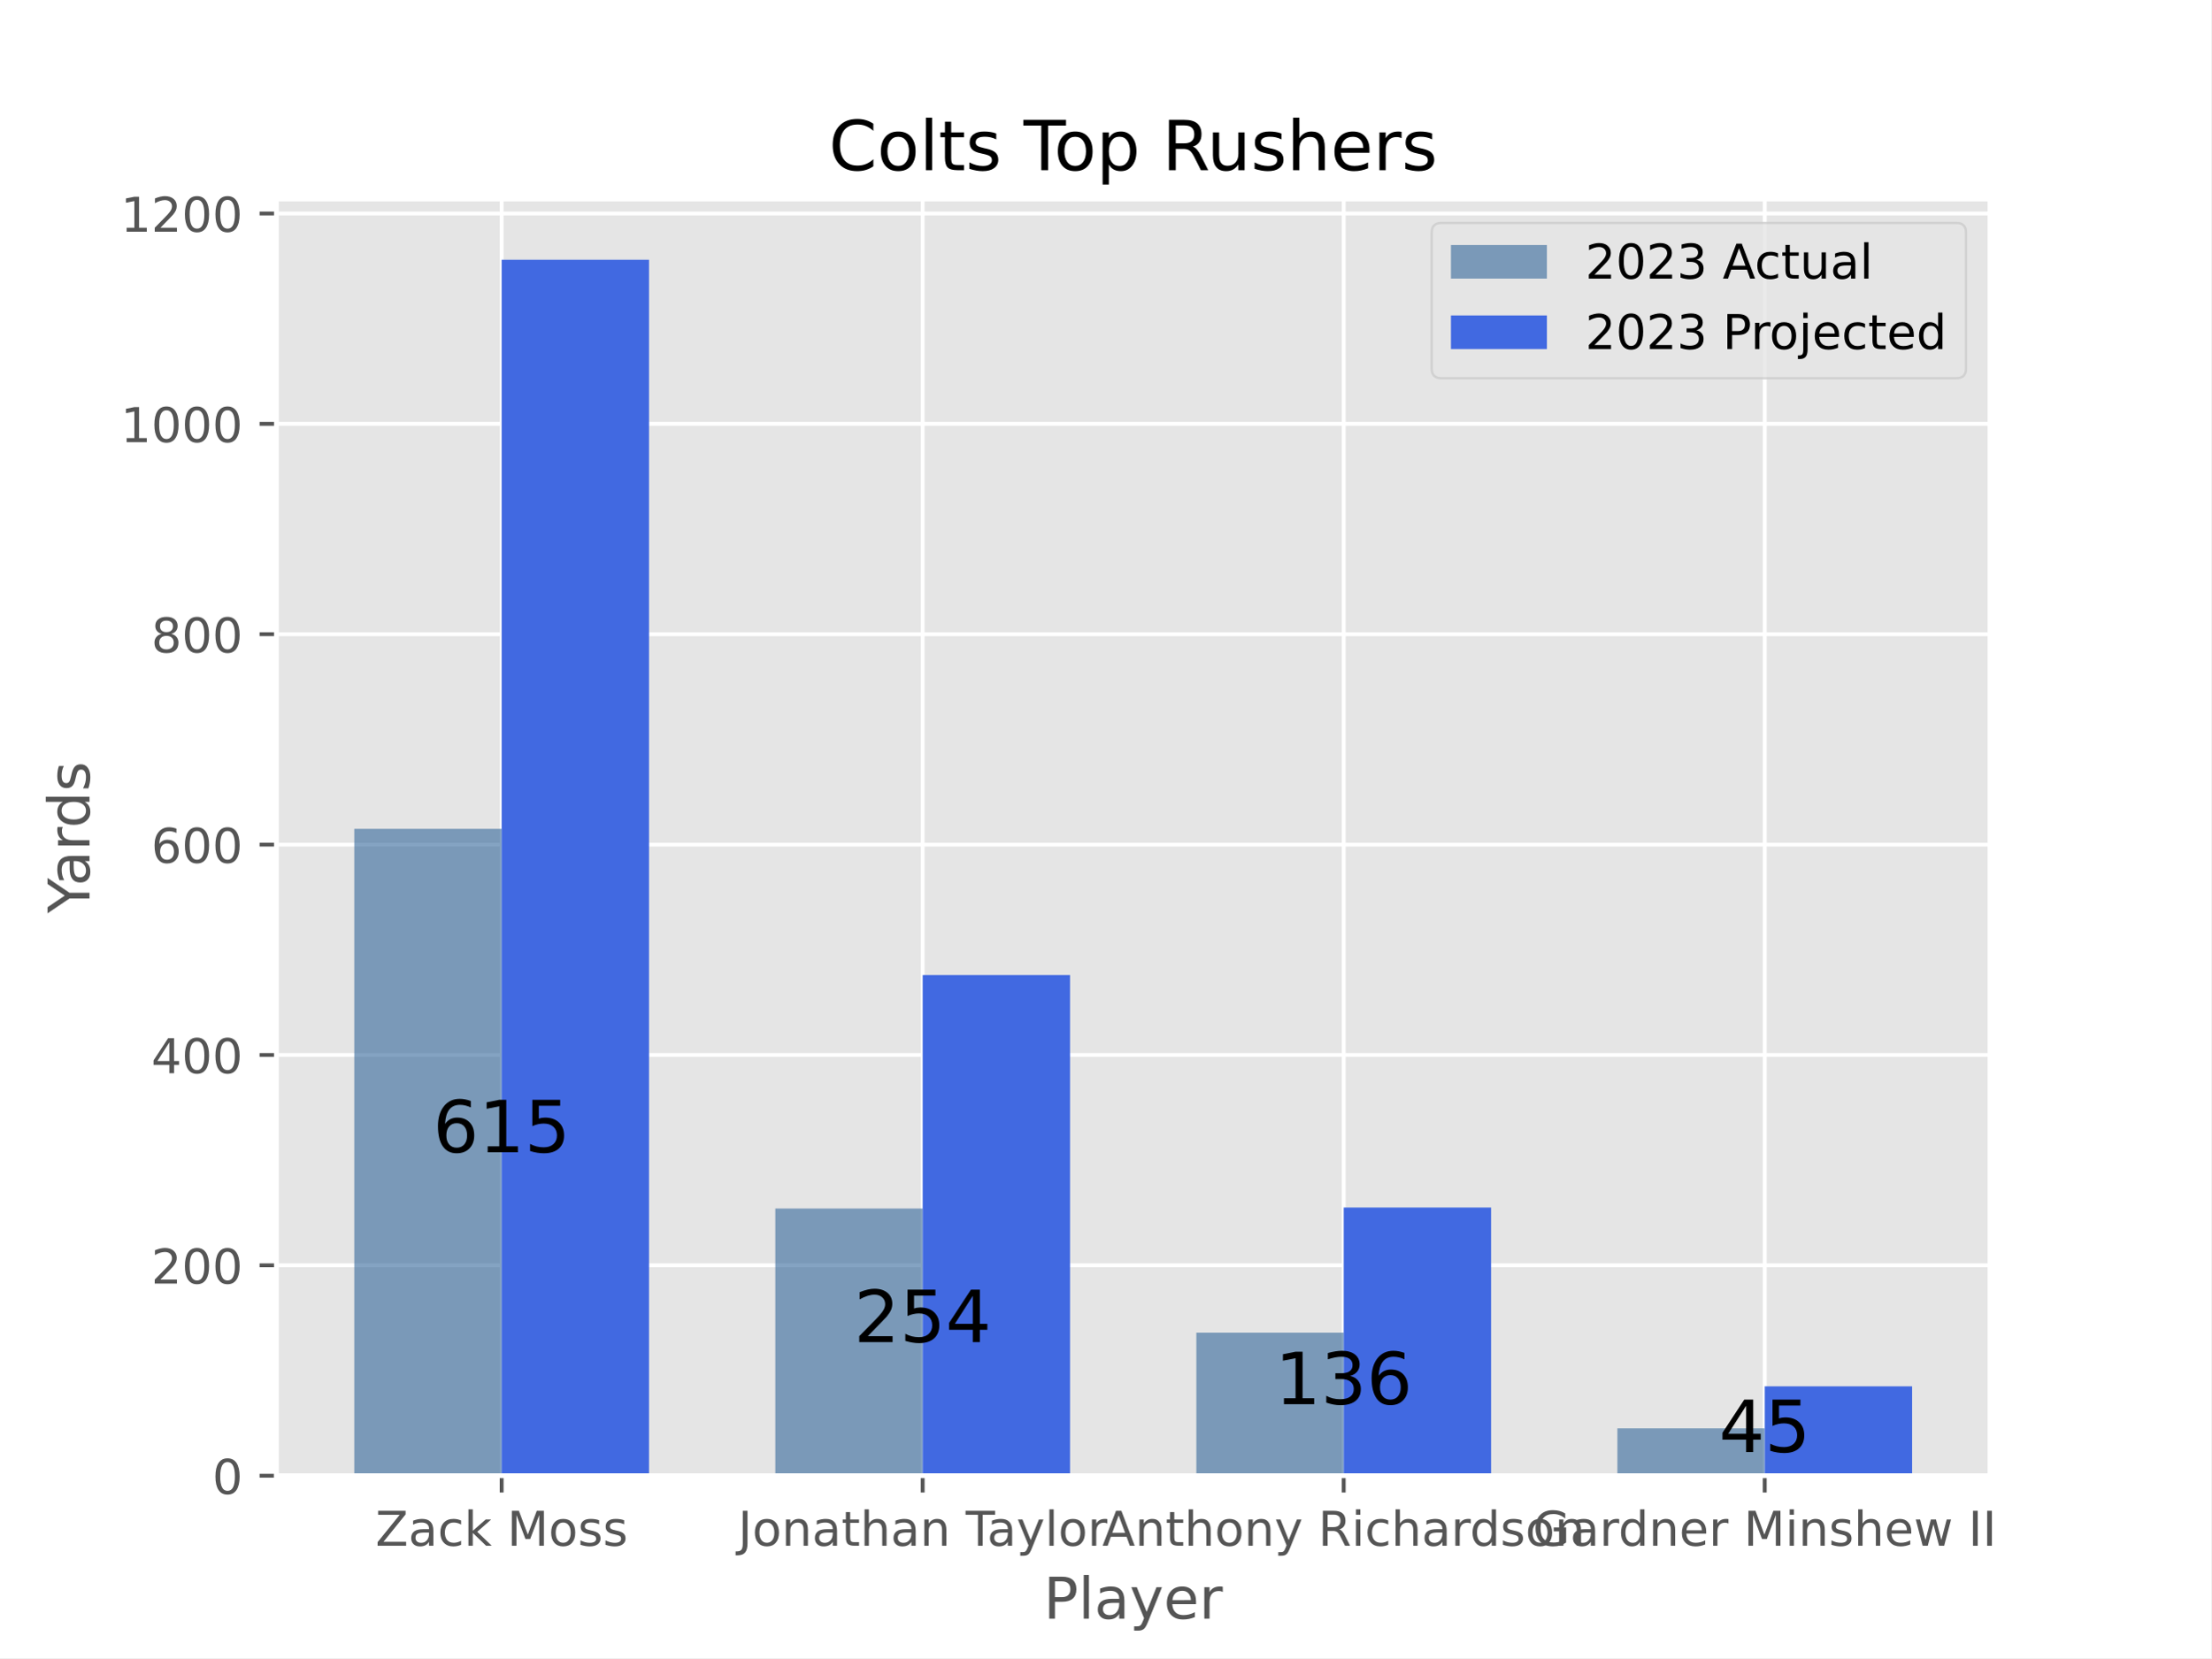
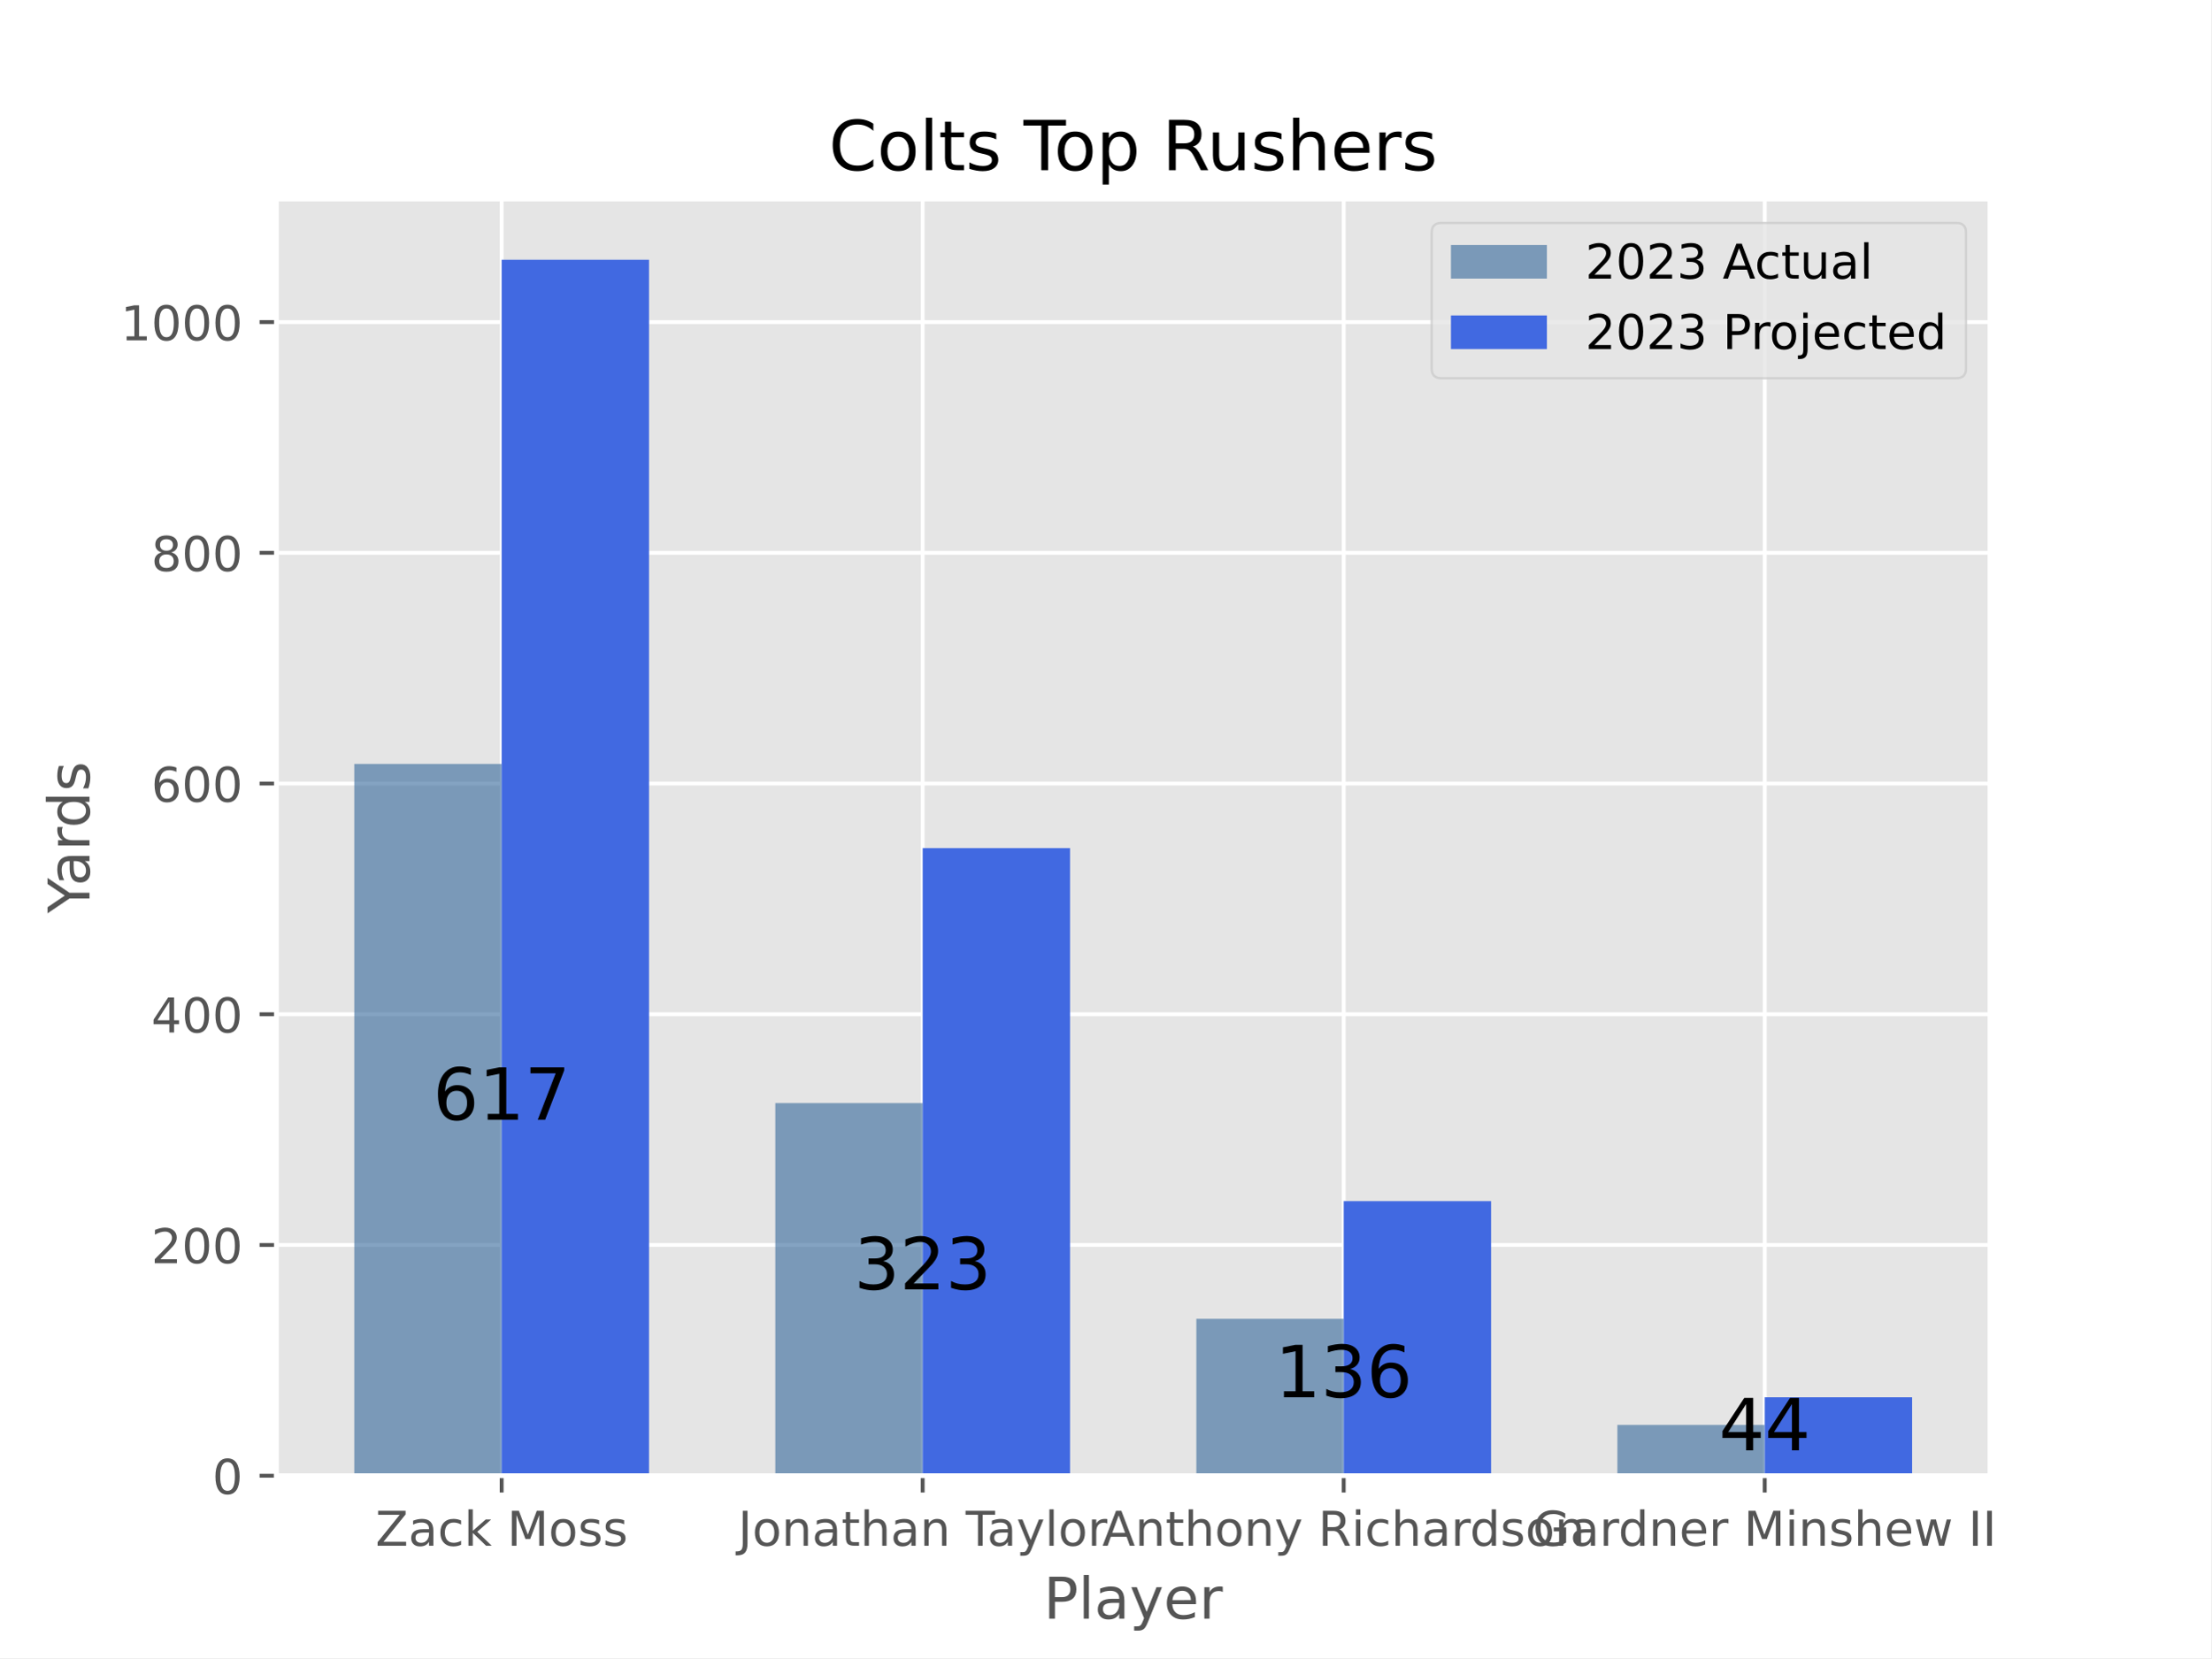
<svg xmlns="http://www.w3.org/2000/svg" xmlns:xlink="http://www.w3.org/1999/xlink" width="460.8pt" height="345.6pt" viewBox="0 0 460.8 345.6" version="1.1">
  <defs>
    <style type="text/css">*{stroke-linejoin: round; stroke-linecap: butt}</style>
  </defs>
  <g id="figure_1">
    <g id="patch_1">
      <path d="M 0 345.6  L 460.8 345.6  L 460.8 0  L 0 0  z " style="fill: #ffffff" />
    </g>
    <g id="axes_1">
      <g id="patch_2">
        <path d="M 57.6 307.584  L 414.72 307.584  L 414.72 41.472  L 57.6 41.472  z " style="fill: #e5e5e5" />
      </g>
      <g id="matplotlib.axis_1">
        <g id="xtick_1">
          <g id="line2d_1">
-             <path d="M 104.543 307.584  L 104.543 41.472  " clip-path="url(#pb626289c37)" style="fill: none; stroke: #ffffff; stroke-width: 0.8; stroke-linecap: square" />
+             <path d="M 104.543 307.584  L 104.543 41.472  " clip-path="url(#p02ca03b1b2)" style="fill: none; stroke: #ffffff; stroke-width: 0.8; stroke-linecap: square" />
          </g>
          <g id="line2d_2">
            <defs>
-               <path id="m10a9b5cc8e" d="M 0 0  L 0 3.5  " style="stroke: #555555; stroke-width: 0.8" />
+               <path id="m7b020bdc9e" d="M 0 0  L 0 3.5  " style="stroke: #555555; stroke-width: 0.8" />
            </defs>
            <g>
-               <use xlink:href="#m10a9b5cc8e" x="104.543" y="307.584" style="fill: #555555; stroke: #555555; stroke-width: 0.8" />
+               <use xlink:href="#m7b020bdc9e" x="104.543" y="307.584" style="fill: #555555; stroke: #555555; stroke-width: 0.8" />
            </g>
          </g>
          <g id="text_1">
            <g style="fill: #555555" transform="translate(78.23782 322.1824) scale(0.1 -0.1)">
              <defs>
                <path id="DejaVuSans-5a" d="M 359 4666  L 4025 4666  L 4025 4184  L 1075 531  L 4097 531  L 4097 0  L 288 0  L 288 481  L 3238 4134  L 359 4134  L 359 4666  z " transform="scale(0.015625)" />
                <path id="DejaVuSans-61" d="M 2194 1759  Q 1497 1759 1228 1600  Q 959 1441 959 1056  Q 959 750 1161 570  Q 1363 391 1709 391  Q 2188 391 2477 730  Q 2766 1069 2766 1631  L 2766 1759  L 2194 1759  z M 3341 1997  L 3341 0  L 2766 0  L 2766 531  Q 2569 213 2275 61  Q 1981 -91 1556 -91  Q 1019 -91 701 211  Q 384 513 384 1019  Q 384 1609 779 1909  Q 1175 2209 1959 2209  L 2766 2209  L 2766 2266  Q 2766 2663 2505 2880  Q 2244 3097 1772 3097  Q 1472 3097 1187 3025  Q 903 2953 641 2809  L 641 3341  Q 956 3463 1253 3523  Q 1550 3584 1831 3584  Q 2591 3584 2966 3190  Q 3341 2797 3341 1997  z " transform="scale(0.015625)" />
                <path id="DejaVuSans-63" d="M 3122 3366  L 3122 2828  Q 2878 2963 2633 3030  Q 2388 3097 2138 3097  Q 1578 3097 1268 2742  Q 959 2388 959 1747  Q 959 1106 1268 751  Q 1578 397 2138 397  Q 2388 397 2633 464  Q 2878 531 3122 666  L 3122 134  Q 2881 22 2623 -34  Q 2366 -91 2075 -91  Q 1284 -91 818 406  Q 353 903 353 1747  Q 353 2603 823 3093  Q 1294 3584 2113 3584  Q 2378 3584 2631 3529  Q 2884 3475 3122 3366  z " transform="scale(0.015625)" />
                <path id="DejaVuSans-6b" d="M 581 4863  L 1159 4863  L 1159 1991  L 2875 3500  L 3609 3500  L 1753 1863  L 3688 0  L 2938 0  L 1159 1709  L 1159 0  L 581 0  L 581 4863  z " transform="scale(0.015625)" />
                <path id="DejaVuSans-20" transform="scale(0.015625)" />
                <path id="DejaVuSans-4d" d="M 628 4666  L 1569 4666  L 2759 1491  L 3956 4666  L 4897 4666  L 4897 0  L 4281 0  L 4281 4097  L 3078 897  L 2444 897  L 1241 4097  L 1241 0  L 628 0  L 628 4666  z " transform="scale(0.015625)" />
                <path id="DejaVuSans-6f" d="M 1959 3097  Q 1497 3097 1228 2736  Q 959 2375 959 1747  Q 959 1119 1226 758  Q 1494 397 1959 397  Q 2419 397 2687 759  Q 2956 1122 2956 1747  Q 2956 2369 2687 2733  Q 2419 3097 1959 3097  z M 1959 3584  Q 2709 3584 3137 3096  Q 3566 2609 3566 1747  Q 3566 888 3137 398  Q 2709 -91 1959 -91  Q 1206 -91 779 398  Q 353 888 353 1747  Q 353 2609 779 3096  Q 1206 3584 1959 3584  z " transform="scale(0.015625)" />
                <path id="DejaVuSans-73" d="M 2834 3397  L 2834 2853  Q 2591 2978 2328 3040  Q 2066 3103 1784 3103  Q 1356 3103 1142 2972  Q 928 2841 928 2578  Q 928 2378 1081 2264  Q 1234 2150 1697 2047  L 1894 2003  Q 2506 1872 2764 1633  Q 3022 1394 3022 966  Q 3022 478 2636 193  Q 2250 -91 1575 -91  Q 1294 -91 989 -36  Q 684 19 347 128  L 347 722  Q 666 556 975 473  Q 1284 391 1588 391  Q 1994 391 2212 530  Q 2431 669 2431 922  Q 2431 1156 2273 1281  Q 2116 1406 1581 1522  L 1381 1569  Q 847 1681 609 1914  Q 372 2147 372 2553  Q 372 3047 722 3315  Q 1072 3584 1716 3584  Q 2034 3584 2315 3537  Q 2597 3491 2834 3397  z " transform="scale(0.015625)" />
              </defs>
              <use xlink:href="#DejaVuSans-5a" />
              <use xlink:href="#DejaVuSans-61" x="68.506" />
              <use xlink:href="#DejaVuSans-63" x="129.785" />
              <use xlink:href="#DejaVuSans-6b" x="184.766" />
              <use xlink:href="#DejaVuSans-20" x="242.676" />
              <use xlink:href="#DejaVuSans-4d" x="274.463" />
              <use xlink:href="#DejaVuSans-6f" x="360.742" />
              <use xlink:href="#DejaVuSans-73" x="421.924" />
              <use xlink:href="#DejaVuSans-73" x="474.023" />
            </g>
          </g>
        </g>
        <g id="xtick_2">
          <g id="line2d_3">
-             <path d="M 192.288 307.584  L 192.288 41.472  " clip-path="url(#pb626289c37)" style="fill: none; stroke: #ffffff; stroke-width: 0.8; stroke-linecap: square" />
+             <path d="M 192.288 307.584  L 192.288 41.472  " clip-path="url(#p02ca03b1b2)" style="fill: none; stroke: #ffffff; stroke-width: 0.8; stroke-linecap: square" />
          </g>
          <g id="line2d_4">
            <g>
-               <use xlink:href="#m10a9b5cc8e" x="192.288" y="307.584" style="fill: #555555; stroke: #555555; stroke-width: 0.8" />
+               <use xlink:href="#m7b020bdc9e" x="192.288" y="307.584" style="fill: #555555; stroke: #555555; stroke-width: 0.8" />
            </g>
          </g>
          <g id="text_2">
            <g style="fill: #555555" transform="translate(153.8135 322.1824) scale(0.1 -0.1)">
              <defs>
                <path id="DejaVuSans-4a" d="M 628 4666  L 1259 4666  L 1259 325  Q 1259 -519 939 -900  Q 619 -1281 -91 -1281  L -331 -1281  L -331 -750  L -134 -750  Q 284 -750 456 -515  Q 628 -281 628 325  L 628 4666  z " transform="scale(0.015625)" />
                <path id="DejaVuSans-6e" d="M 3513 2113  L 3513 0  L 2938 0  L 2938 2094  Q 2938 2591 2744 2837  Q 2550 3084 2163 3084  Q 1697 3084 1428 2787  Q 1159 2491 1159 1978  L 1159 0  L 581 0  L 581 3500  L 1159 3500  L 1159 2956  Q 1366 3272 1645 3428  Q 1925 3584 2291 3584  Q 2894 3584 3203 3211  Q 3513 2838 3513 2113  z " transform="scale(0.015625)" />
                <path id="DejaVuSans-74" d="M 1172 4494  L 1172 3500  L 2356 3500  L 2356 3053  L 1172 3053  L 1172 1153  Q 1172 725 1289 603  Q 1406 481 1766 481  L 2356 481  L 2356 0  L 1766 0  Q 1100 0 847 248  Q 594 497 594 1153  L 594 3053  L 172 3053  L 172 3500  L 594 3500  L 594 4494  L 1172 4494  z " transform="scale(0.015625)" />
                <path id="DejaVuSans-68" d="M 3513 2113  L 3513 0  L 2938 0  L 2938 2094  Q 2938 2591 2744 2837  Q 2550 3084 2163 3084  Q 1697 3084 1428 2787  Q 1159 2491 1159 1978  L 1159 0  L 581 0  L 581 4863  L 1159 4863  L 1159 2956  Q 1366 3272 1645 3428  Q 1925 3584 2291 3584  Q 2894 3584 3203 3211  Q 3513 2838 3513 2113  z " transform="scale(0.015625)" />
                <path id="DejaVuSans-54" d="M -19 4666  L 3928 4666  L 3928 4134  L 2272 4134  L 2272 0  L 1638 0  L 1638 4134  L -19 4134  L -19 4666  z " transform="scale(0.015625)" />
                <path id="DejaVuSans-79" d="M 2059 -325  Q 1816 -950 1584 -1140  Q 1353 -1331 966 -1331  L 506 -1331  L 506 -850  L 844 -850  Q 1081 -850 1212 -737  Q 1344 -625 1503 -206  L 1606 56  L 191 3500  L 800 3500  L 1894 763  L 2988 3500  L 3597 3500  L 2059 -325  z " transform="scale(0.015625)" />
                <path id="DejaVuSans-6c" d="M 603 4863  L 1178 4863  L 1178 0  L 603 0  L 603 4863  z " transform="scale(0.015625)" />
                <path id="DejaVuSans-72" d="M 2631 2963  Q 2534 3019 2420 3045  Q 2306 3072 2169 3072  Q 1681 3072 1420 2755  Q 1159 2438 1159 1844  L 1159 0  L 581 0  L 581 3500  L 1159 3500  L 1159 2956  Q 1341 3275 1631 3429  Q 1922 3584 2338 3584  Q 2397 3584 2469 3576  Q 2541 3569 2628 3553  L 2631 2963  z " transform="scale(0.015625)" />
              </defs>
              <use xlink:href="#DejaVuSans-4a" />
              <use xlink:href="#DejaVuSans-6f" x="29.492" />
              <use xlink:href="#DejaVuSans-6e" x="90.674" />
              <use xlink:href="#DejaVuSans-61" x="154.053" />
              <use xlink:href="#DejaVuSans-74" x="215.332" />
              <use xlink:href="#DejaVuSans-68" x="254.541" />
              <use xlink:href="#DejaVuSans-61" x="317.92" />
              <use xlink:href="#DejaVuSans-6e" x="379.199" />
              <use xlink:href="#DejaVuSans-20" x="442.578" />
              <use xlink:href="#DejaVuSans-54" x="474.365" />
              <use xlink:href="#DejaVuSans-61" x="518.949" />
              <use xlink:href="#DejaVuSans-79" x="580.229" />
              <use xlink:href="#DejaVuSans-6c" x="639.408" />
              <use xlink:href="#DejaVuSans-6f" x="667.191" />
              <use xlink:href="#DejaVuSans-72" x="728.373" />
            </g>
          </g>
        </g>
        <g id="xtick_3">
          <g id="line2d_5">
-             <path d="M 280.032 307.584  L 280.032 41.472  " clip-path="url(#pb626289c37)" style="fill: none; stroke: #ffffff; stroke-width: 0.8; stroke-linecap: square" />
+             <path d="M 280.032 307.584  L 280.032 41.472  " clip-path="url(#p02ca03b1b2)" style="fill: none; stroke: #ffffff; stroke-width: 0.8; stroke-linecap: square" />
          </g>
          <g id="line2d_6">
            <g>
-               <use xlink:href="#m10a9b5cc8e" x="280.032" y="307.584" style="fill: #555555; stroke: #555555; stroke-width: 0.8" />
+               <use xlink:href="#m7b020bdc9e" x="280.032" y="307.584" style="fill: #555555; stroke: #555555; stroke-width: 0.8" />
            </g>
          </g>
          <g id="text_3">
            <g style="fill: #555555" transform="translate(229.7174 322.1824) scale(0.1 -0.1)">
              <defs>
                <path id="DejaVuSans-41" d="M 2188 4044  L 1331 1722  L 3047 1722  L 2188 4044  z M 1831 4666  L 2547 4666  L 4325 0  L 3669 0  L 3244 1197  L 1141 1197  L 716 0  L 50 0  L 1831 4666  z " transform="scale(0.015625)" />
                <path id="DejaVuSans-52" d="M 2841 2188  Q 3044 2119 3236 1894  Q 3428 1669 3622 1275  L 4263 0  L 3584 0  L 2988 1197  Q 2756 1666 2539 1819  Q 2322 1972 1947 1972  L 1259 1972  L 1259 0  L 628 0  L 628 4666  L 2053 4666  Q 2853 4666 3247 4331  Q 3641 3997 3641 3322  Q 3641 2881 3436 2590  Q 3231 2300 2841 2188  z M 1259 4147  L 1259 2491  L 2053 2491  Q 2509 2491 2742 2702  Q 2975 2913 2975 3322  Q 2975 3731 2742 3939  Q 2509 4147 2053 4147  L 1259 4147  z " transform="scale(0.015625)" />
                <path id="DejaVuSans-69" d="M 603 3500  L 1178 3500  L 1178 0  L 603 0  L 603 3500  z M 603 4863  L 1178 4863  L 1178 4134  L 603 4134  L 603 4863  z " transform="scale(0.015625)" />
                <path id="DejaVuSans-64" d="M 2906 2969  L 2906 4863  L 3481 4863  L 3481 0  L 2906 0  L 2906 525  Q 2725 213 2448 61  Q 2172 -91 1784 -91  Q 1150 -91 751 415  Q 353 922 353 1747  Q 353 2572 751 3078  Q 1150 3584 1784 3584  Q 2172 3584 2448 3432  Q 2725 3281 2906 2969  z M 947 1747  Q 947 1113 1208 752  Q 1469 391 1925 391  Q 2381 391 2643 752  Q 2906 1113 2906 1747  Q 2906 2381 2643 2742  Q 2381 3103 1925 3103  Q 1469 3103 1208 2742  Q 947 2381 947 1747  z " transform="scale(0.015625)" />
              </defs>
              <use xlink:href="#DejaVuSans-41" />
              <use xlink:href="#DejaVuSans-6e" x="68.408" />
              <use xlink:href="#DejaVuSans-74" x="131.787" />
              <use xlink:href="#DejaVuSans-68" x="170.996" />
              <use xlink:href="#DejaVuSans-6f" x="234.375" />
              <use xlink:href="#DejaVuSans-6e" x="295.557" />
              <use xlink:href="#DejaVuSans-79" x="358.936" />
              <use xlink:href="#DejaVuSans-20" x="418.115" />
              <use xlink:href="#DejaVuSans-52" x="449.902" />
              <use xlink:href="#DejaVuSans-69" x="519.385" />
              <use xlink:href="#DejaVuSans-63" x="547.168" />
              <use xlink:href="#DejaVuSans-68" x="602.148" />
              <use xlink:href="#DejaVuSans-61" x="665.527" />
              <use xlink:href="#DejaVuSans-72" x="726.807" />
              <use xlink:href="#DejaVuSans-64" x="766.17" />
              <use xlink:href="#DejaVuSans-73" x="829.646" />
              <use xlink:href="#DejaVuSans-6f" x="881.746" />
              <use xlink:href="#DejaVuSans-6e" x="942.928" />
            </g>
          </g>
        </g>
        <g id="xtick_4">
          <g id="line2d_7">
-             <path d="M 367.777 307.584  L 367.777 41.472  " clip-path="url(#pb626289c37)" style="fill: none; stroke: #ffffff; stroke-width: 0.8; stroke-linecap: square" />
+             <path d="M 367.777 307.584  L 367.777 41.472  " clip-path="url(#p02ca03b1b2)" style="fill: none; stroke: #ffffff; stroke-width: 0.8; stroke-linecap: square" />
          </g>
          <g id="line2d_8">
            <g>
-               <use xlink:href="#m10a9b5cc8e" x="367.777" y="307.584" style="fill: #555555; stroke: #555555; stroke-width: 0.8" />
+               <use xlink:href="#m7b020bdc9e" x="367.777" y="307.584" style="fill: #555555; stroke: #555555; stroke-width: 0.8" />
            </g>
          </g>
          <g id="text_4">
            <g style="fill: #555555" transform="translate(319.4564 322.1824) scale(0.1 -0.1)">
              <defs>
                <path id="DejaVuSans-47" d="M 3809 666  L 3809 1919  L 2778 1919  L 2778 2438  L 4434 2438  L 4434 434  Q 4069 175 3628 42  Q 3188 -91 2688 -91  Q 1594 -91 976 548  Q 359 1188 359 2328  Q 359 3472 976 4111  Q 1594 4750 2688 4750  Q 3144 4750 3555 4637  Q 3966 4525 4313 4306  L 4313 3634  Q 3963 3931 3569 4081  Q 3175 4231 2741 4231  Q 1884 4231 1454 3753  Q 1025 3275 1025 2328  Q 1025 1384 1454 906  Q 1884 428 2741 428  Q 3075 428 3337 486  Q 3600 544 3809 666  z " transform="scale(0.015625)" />
                <path id="DejaVuSans-65" d="M 3597 1894  L 3597 1613  L 953 1613  Q 991 1019 1311 708  Q 1631 397 2203 397  Q 2534 397 2845 478  Q 3156 559 3463 722  L 3463 178  Q 3153 47 2828 -22  Q 2503 -91 2169 -91  Q 1331 -91 842 396  Q 353 884 353 1716  Q 353 2575 817 3079  Q 1281 3584 2069 3584  Q 2775 3584 3186 3129  Q 3597 2675 3597 1894  z M 3022 2063  Q 3016 2534 2758 2815  Q 2500 3097 2075 3097  Q 1594 3097 1305 2825  Q 1016 2553 972 2059  L 3022 2063  z " transform="scale(0.015625)" />
                <path id="DejaVuSans-77" d="M 269 3500  L 844 3500  L 1563 769  L 2278 3500  L 2956 3500  L 3675 769  L 4391 3500  L 4966 3500  L 4050 0  L 3372 0  L 2619 2869  L 1863 0  L 1184 0  L 269 3500  z " transform="scale(0.015625)" />
                <path id="DejaVuSans-49" d="M 628 4666  L 1259 4666  L 1259 0  L 628 0  L 628 4666  z " transform="scale(0.015625)" />
              </defs>
              <use xlink:href="#DejaVuSans-47" />
              <use xlink:href="#DejaVuSans-61" x="77.49" />
              <use xlink:href="#DejaVuSans-72" x="138.77" />
              <use xlink:href="#DejaVuSans-64" x="178.133" />
              <use xlink:href="#DejaVuSans-6e" x="241.609" />
              <use xlink:href="#DejaVuSans-65" x="304.988" />
              <use xlink:href="#DejaVuSans-72" x="366.512" />
              <use xlink:href="#DejaVuSans-20" x="407.625" />
              <use xlink:href="#DejaVuSans-4d" x="439.412" />
              <use xlink:href="#DejaVuSans-69" x="525.691" />
              <use xlink:href="#DejaVuSans-6e" x="553.475" />
              <use xlink:href="#DejaVuSans-73" x="616.854" />
              <use xlink:href="#DejaVuSans-68" x="668.953" />
              <use xlink:href="#DejaVuSans-65" x="732.332" />
              <use xlink:href="#DejaVuSans-77" x="793.855" />
              <use xlink:href="#DejaVuSans-20" x="875.643" />
              <use xlink:href="#DejaVuSans-49" x="907.43" />
              <use xlink:href="#DejaVuSans-49" x="936.922" />
            </g>
          </g>
        </g>
        <g id="text_5">
          <g style="fill: #555555" transform="translate(217.4888 337.3802) scale(0.12 -0.12)">
            <defs>
              <path id="DejaVuSans-50" d="M 1259 4147  L 1259 2394  L 2053 2394  Q 2494 2394 2734 2622  Q 2975 2850 2975 3272  Q 2975 3691 2734 3919  Q 2494 4147 2053 4147  L 1259 4147  z M 628 4666  L 2053 4666  Q 2838 4666 3239 4311  Q 3641 3956 3641 3272  Q 3641 2581 3239 2228  Q 2838 1875 2053 1875  L 1259 1875  L 1259 0  L 628 0  L 628 4666  z " transform="scale(0.015625)" />
            </defs>
            <use xlink:href="#DejaVuSans-50" />
            <use xlink:href="#DejaVuSans-6c" x="60.303" />
            <use xlink:href="#DejaVuSans-61" x="88.086" />
            <use xlink:href="#DejaVuSans-79" x="149.365" />
            <use xlink:href="#DejaVuSans-65" x="208.545" />
            <use xlink:href="#DejaVuSans-72" x="270.068" />
          </g>
        </g>
      </g>
      <g id="matplotlib.axis_2">
        <g id="ytick_1">
          <g id="line2d_9">
-             <path d="M 57.6 307.584  L 414.72 307.584  " clip-path="url(#pb626289c37)" style="fill: none; stroke: #ffffff; stroke-width: 0.8; stroke-linecap: square" />
+             <path d="M 57.6 307.584  L 414.72 307.584  " clip-path="url(#p02ca03b1b2)" style="fill: none; stroke: #ffffff; stroke-width: 0.8; stroke-linecap: square" />
          </g>
          <g id="line2d_10">
            <defs>
-               <path id="ma957d542d0" d="M 0 0  L -3.5 0  " style="stroke: #555555; stroke-width: 0.8" />
+               <path id="mc82a31a227" d="M 0 0  L -3.5 0  " style="stroke: #555555; stroke-width: 0.8" />
            </defs>
            <g>
-               <use xlink:href="#ma957d542d0" x="57.6" y="307.584" style="fill: #555555; stroke: #555555; stroke-width: 0.8" />
+               <use xlink:href="#mc82a31a227" x="57.6" y="307.584" style="fill: #555555; stroke: #555555; stroke-width: 0.8" />
            </g>
          </g>
          <g id="text_6">
            <g style="fill: #555555" transform="translate(44.2375 311.3832) scale(0.1 -0.1)">
              <defs>
                <path id="DejaVuSans-30" d="M 2034 4250  Q 1547 4250 1301 3770  Q 1056 3291 1056 2328  Q 1056 1369 1301 889  Q 1547 409 2034 409  Q 2525 409 2770 889  Q 3016 1369 3016 2328  Q 3016 3291 2770 3770  Q 2525 4250 2034 4250  z M 2034 4750  Q 2819 4750 3233 4129  Q 3647 3509 3647 2328  Q 3647 1150 3233 529  Q 2819 -91 2034 -91  Q 1250 -91 836 529  Q 422 1150 422 2328  Q 422 3509 836 4129  Q 1250 4750 2034 4750  z " transform="scale(0.015625)" />
              </defs>
              <use xlink:href="#DejaVuSans-30" />
            </g>
          </g>
        </g>
        <g id="ytick_2">
          <g id="line2d_11">
-             <path d="M 57.6 263.736  L 414.72 263.736  " clip-path="url(#pb626289c37)" style="fill: none; stroke: #ffffff; stroke-width: 0.8; stroke-linecap: square" />
+             <path d="M 57.6 259.493  L 414.72 259.493  " clip-path="url(#p02ca03b1b2)" style="fill: none; stroke: #ffffff; stroke-width: 0.8; stroke-linecap: square" />
          </g>
          <g id="line2d_12">
            <g>
-               <use xlink:href="#ma957d542d0" x="57.6" y="263.736" style="fill: #555555; stroke: #555555; stroke-width: 0.8" />
+               <use xlink:href="#mc82a31a227" x="57.6" y="259.493" style="fill: #555555; stroke: #555555; stroke-width: 0.8" />
            </g>
          </g>
          <g id="text_7">
-             <g style="fill: #555555" transform="translate(31.5125 267.5355) scale(0.1 -0.1)">
+             <g style="fill: #555555" transform="translate(31.5125 263.2921) scale(0.1 -0.1)">
              <defs>
                <path id="DejaVuSans-32" d="M 1228 531  L 3431 531  L 3431 0  L 469 0  L 469 531  Q 828 903 1448 1529  Q 2069 2156 2228 2338  Q 2531 2678 2651 2914  Q 2772 3150 2772 3378  Q 2772 3750 2511 3984  Q 2250 4219 1831 4219  Q 1534 4219 1204 4116  Q 875 4013 500 3803  L 500 4441  Q 881 4594 1212 4672  Q 1544 4750 1819 4750  Q 2544 4750 2975 4387  Q 3406 4025 3406 3419  Q 3406 3131 3298 2873  Q 3191 2616 2906 2266  Q 2828 2175 2409 1742  Q 1991 1309 1228 531  z " transform="scale(0.015625)" />
              </defs>
              <use xlink:href="#DejaVuSans-32" />
              <use xlink:href="#DejaVuSans-30" x="63.623" />
              <use xlink:href="#DejaVuSans-30" x="127.246" />
            </g>
          </g>
        </g>
        <g id="ytick_3">
          <g id="line2d_13">
-             <path d="M 57.6 219.888  L 414.72 219.888  " clip-path="url(#pb626289c37)" style="fill: none; stroke: #ffffff; stroke-width: 0.8; stroke-linecap: square" />
+             <path d="M 57.6 211.402  L 414.72 211.402  " clip-path="url(#p02ca03b1b2)" style="fill: none; stroke: #ffffff; stroke-width: 0.8; stroke-linecap: square" />
          </g>
          <g id="line2d_14">
            <g>
-               <use xlink:href="#ma957d542d0" x="57.6" y="219.888" style="fill: #555555; stroke: #555555; stroke-width: 0.8" />
+               <use xlink:href="#mc82a31a227" x="57.6" y="211.402" style="fill: #555555; stroke: #555555; stroke-width: 0.8" />
            </g>
          </g>
          <g id="text_8">
-             <g style="fill: #555555" transform="translate(31.5125 223.6877) scale(0.1 -0.1)">
+             <g style="fill: #555555" transform="translate(31.5125 215.2011) scale(0.1 -0.1)">
              <defs>
                <path id="DejaVuSans-34" d="M 2419 4116  L 825 1625  L 2419 1625  L 2419 4116  z M 2253 4666  L 3047 4666  L 3047 1625  L 3713 1625  L 3713 1100  L 3047 1100  L 3047 0  L 2419 0  L 2419 1100  L 313 1100  L 313 1709  L 2253 4666  z " transform="scale(0.015625)" />
              </defs>
              <use xlink:href="#DejaVuSans-34" />
              <use xlink:href="#DejaVuSans-30" x="63.623" />
              <use xlink:href="#DejaVuSans-30" x="127.246" />
            </g>
          </g>
        </g>
        <g id="ytick_4">
          <g id="line2d_15">
-             <path d="M 57.6 176.041  L 414.72 176.041  " clip-path="url(#pb626289c37)" style="fill: none; stroke: #ffffff; stroke-width: 0.8; stroke-linecap: square" />
+             <path d="M 57.6 163.311  L 414.72 163.311  " clip-path="url(#p02ca03b1b2)" style="fill: none; stroke: #ffffff; stroke-width: 0.8; stroke-linecap: square" />
          </g>
          <g id="line2d_16">
            <g>
-               <use xlink:href="#ma957d542d0" x="57.6" y="176.041" style="fill: #555555; stroke: #555555; stroke-width: 0.8" />
+               <use xlink:href="#mc82a31a227" x="57.6" y="163.311" style="fill: #555555; stroke: #555555; stroke-width: 0.8" />
            </g>
          </g>
          <g id="text_9">
-             <g style="fill: #555555" transform="translate(31.5125 179.84) scale(0.1 -0.1)">
+             <g style="fill: #555555" transform="translate(31.5125 167.11) scale(0.1 -0.1)">
              <defs>
                <path id="DejaVuSans-36" d="M 2113 2584  Q 1688 2584 1439 2293  Q 1191 2003 1191 1497  Q 1191 994 1439 701  Q 1688 409 2113 409  Q 2538 409 2786 701  Q 3034 994 3034 1497  Q 3034 2003 2786 2293  Q 2538 2584 2113 2584  z M 3366 4563  L 3366 3988  Q 3128 4100 2886 4159  Q 2644 4219 2406 4219  Q 1781 4219 1451 3797  Q 1122 3375 1075 2522  Q 1259 2794 1537 2939  Q 1816 3084 2150 3084  Q 2853 3084 3261 2657  Q 3669 2231 3669 1497  Q 3669 778 3244 343  Q 2819 -91 2113 -91  Q 1303 -91 875 529  Q 447 1150 447 2328  Q 447 3434 972 4092  Q 1497 4750 2381 4750  Q 2619 4750 2861 4703  Q 3103 4656 3366 4563  z " transform="scale(0.015625)" />
              </defs>
              <use xlink:href="#DejaVuSans-36" />
              <use xlink:href="#DejaVuSans-30" x="63.623" />
              <use xlink:href="#DejaVuSans-30" x="127.246" />
            </g>
          </g>
        </g>
        <g id="ytick_5">
          <g id="line2d_17">
-             <path d="M 57.6 132.193  L 414.72 132.193  " clip-path="url(#pb626289c37)" style="fill: none; stroke: #ffffff; stroke-width: 0.8; stroke-linecap: square" />
+             <path d="M 57.6 115.22  L 414.72 115.22  " clip-path="url(#p02ca03b1b2)" style="fill: none; stroke: #ffffff; stroke-width: 0.8; stroke-linecap: square" />
          </g>
          <g id="line2d_18">
            <g>
-               <use xlink:href="#ma957d542d0" x="57.6" y="132.193" style="fill: #555555; stroke: #555555; stroke-width: 0.8" />
+               <use xlink:href="#mc82a31a227" x="57.6" y="115.22" style="fill: #555555; stroke: #555555; stroke-width: 0.8" />
            </g>
          </g>
          <g id="text_10">
-             <g style="fill: #555555" transform="translate(31.5125 135.9922) scale(0.1 -0.1)">
+             <g style="fill: #555555" transform="translate(31.5125 119.0189) scale(0.1 -0.1)">
              <defs>
                <path id="DejaVuSans-38" d="M 2034 2216  Q 1584 2216 1326 1975  Q 1069 1734 1069 1313  Q 1069 891 1326 650  Q 1584 409 2034 409  Q 2484 409 2743 651  Q 3003 894 3003 1313  Q 3003 1734 2745 1975  Q 2488 2216 2034 2216  z M 1403 2484  Q 997 2584 770 2862  Q 544 3141 544 3541  Q 544 4100 942 4425  Q 1341 4750 2034 4750  Q 2731 4750 3128 4425  Q 3525 4100 3525 3541  Q 3525 3141 3298 2862  Q 3072 2584 2669 2484  Q 3125 2378 3379 2068  Q 3634 1759 3634 1313  Q 3634 634 3220 271  Q 2806 -91 2034 -91  Q 1263 -91 848 271  Q 434 634 434 1313  Q 434 1759 690 2068  Q 947 2378 1403 2484  z M 1172 3481  Q 1172 3119 1398 2916  Q 1625 2713 2034 2713  Q 2441 2713 2670 2916  Q 2900 3119 2900 3481  Q 2900 3844 2670 4047  Q 2441 4250 2034 4250  Q 1625 4250 1398 4047  Q 1172 3844 1172 3481  z " transform="scale(0.015625)" />
              </defs>
              <use xlink:href="#DejaVuSans-38" />
              <use xlink:href="#DejaVuSans-30" x="63.623" />
              <use xlink:href="#DejaVuSans-30" x="127.246" />
            </g>
          </g>
        </g>
        <g id="ytick_6">
          <g id="line2d_19">
-             <path d="M 57.6 88.345  L 414.72 88.345  " clip-path="url(#pb626289c37)" style="fill: none; stroke: #ffffff; stroke-width: 0.8; stroke-linecap: square" />
+             <path d="M 57.6 67.129  L 414.72 67.129  " clip-path="url(#p02ca03b1b2)" style="fill: none; stroke: #ffffff; stroke-width: 0.8; stroke-linecap: square" />
          </g>
          <g id="line2d_20">
            <g>
-               <use xlink:href="#ma957d542d0" x="57.6" y="88.345" style="fill: #555555; stroke: #555555; stroke-width: 0.8" />
+               <use xlink:href="#mc82a31a227" x="57.6" y="67.129" style="fill: #555555; stroke: #555555; stroke-width: 0.8" />
            </g>
          </g>
          <g id="text_11">
-             <g style="fill: #555555" transform="translate(25.15 92.14446) scale(0.1 -0.1)">
+             <g style="fill: #555555" transform="translate(25.15 70.92781) scale(0.1 -0.1)">
              <defs>
                <path id="DejaVuSans-31" d="M 794 531  L 1825 531  L 1825 4091  L 703 3866  L 703 4441  L 1819 4666  L 2450 4666  L 2450 531  L 3481 531  L 3481 0  L 794 0  L 794 531  z " transform="scale(0.015625)" />
              </defs>
              <use xlink:href="#DejaVuSans-31" />
              <use xlink:href="#DejaVuSans-30" x="63.623" />
              <use xlink:href="#DejaVuSans-30" x="127.246" />
              <use xlink:href="#DejaVuSans-30" x="190.869" />
            </g>
          </g>
        </g>
-         <g id="ytick_7">
-           <g id="line2d_21">
-             <path d="M 57.6 44.497  L 414.72 44.497  " clip-path="url(#pb626289c37)" style="fill: none; stroke: #ffffff; stroke-width: 0.8; stroke-linecap: square" />
-           </g>
-           <g id="line2d_22">
-             <g>
-               <use xlink:href="#ma957d542d0" x="57.6" y="44.497" style="fill: #555555; stroke: #555555; stroke-width: 0.8" />
-             </g>
-           </g>
-           <g id="text_12">
-             <g style="fill: #555555" transform="translate(25.15 48.29671) scale(0.1 -0.1)">
-               <use xlink:href="#DejaVuSans-31" />
-               <use xlink:href="#DejaVuSans-32" x="63.623" />
-               <use xlink:href="#DejaVuSans-30" x="127.246" />
-               <use xlink:href="#DejaVuSans-30" x="190.869" />
-             </g>
-           </g>
-         </g>
-         <g id="text_13">
+         <g id="text_12">
          <g style="fill: #555555" transform="translate(18.65438 190.3408) rotate(-90) scale(0.12 -0.12)">
            <defs>
              <path id="DejaVuSans-59" d="M -13 4666  L 666 4666  L 1959 2747  L 3244 4666  L 3922 4666  L 2272 2222  L 2272 0  L 1638 0  L 1638 2222  L -13 4666  z " transform="scale(0.015625)" />
            </defs>
            <use xlink:href="#DejaVuSans-59" />
            <use xlink:href="#DejaVuSans-61" x="47.334" />
            <use xlink:href="#DejaVuSans-72" x="108.613" />
            <use xlink:href="#DejaVuSans-64" x="147.977" />
            <use xlink:href="#DejaVuSans-73" x="211.453" />
          </g>
        </g>
      </g>
      <g id="patch_3">
-         <path d="M 73.833 307.584  L 104.543 307.584  L 104.543 172.752  L 73.833 172.752  z " clip-path="url(#pb626289c37)" style="fill: #336699; fill-opacity: 0.6" />
+         <path d="M 73.833 307.584  L 104.543 307.584  L 104.543 159.223  L 73.833 159.223  z " clip-path="url(#p02ca03b1b2)" style="fill: #336699; fill-opacity: 0.6" />
      </g>
      <g id="patch_4">
-         <path d="M 161.577 307.584  L 192.288 307.584  L 192.288 251.897  L 161.577 251.897  z " clip-path="url(#pb626289c37)" style="fill: #336699; fill-opacity: 0.6" />
+         <path d="M 161.577 307.584  L 192.288 307.584  L 192.288 229.917  L 161.577 229.917  z " clip-path="url(#p02ca03b1b2)" style="fill: #336699; fill-opacity: 0.6" />
      </g>
      <g id="patch_5">
-         <path d="M 249.322 307.584  L 280.032 307.584  L 280.032 277.768  L 249.322 277.768  z " clip-path="url(#pb626289c37)" style="fill: #336699; fill-opacity: 0.6" />
+         <path d="M 249.322 307.584  L 280.032 307.584  L 280.032 274.882  L 249.322 274.882  z " clip-path="url(#p02ca03b1b2)" style="fill: #336699; fill-opacity: 0.6" />
      </g>
      <g id="patch_6">
-         <path d="M 337.066 307.584  L 367.777 307.584  L 367.777 297.718  L 337.066 297.718  z " clip-path="url(#pb626289c37)" style="fill: #336699; fill-opacity: 0.6" />
+         <path d="M 337.066 307.584  L 367.777 307.584  L 367.777 297.004  L 337.066 297.004  z " clip-path="url(#p02ca03b1b2)" style="fill: #336699; fill-opacity: 0.6" />
      </g>
      <g id="patch_7">
-         <path d="M 104.543 307.584  L 135.254 307.584  L 135.254 54.144  L 104.543 54.144  z " clip-path="url(#pb626289c37)" style="fill: #4169e1" />
+         <path d="M 104.543 307.584  L 135.254 307.584  L 135.254 54.144  L 104.543 54.144  z " clip-path="url(#p02ca03b1b2)" style="fill: #4169e1" />
      </g>
      <g id="patch_8">
-         <path d="M 192.288 307.584  L 222.998 307.584  L 222.998 203.226  L 192.288 203.226  z " clip-path="url(#pb626289c37)" style="fill: #4169e1" />
+         <path d="M 192.288 307.584  L 222.998 307.584  L 222.998 176.776  L 192.288 176.776  z " clip-path="url(#p02ca03b1b2)" style="fill: #4169e1" />
      </g>
      <g id="patch_9">
-         <path d="M 280.032 307.584  L 310.743 307.584  L 310.743 251.678  L 280.032 251.678  z " clip-path="url(#pb626289c37)" style="fill: #4169e1" />
+         <path d="M 280.032 307.584  L 310.743 307.584  L 310.743 250.356  L 280.032 250.356  z " clip-path="url(#p02ca03b1b2)" style="fill: #4169e1" />
      </g>
      <g id="patch_10">
-         <path d="M 367.777 307.584  L 398.487 307.584  L 398.487 288.949  L 367.777 288.949  z " clip-path="url(#pb626289c37)" style="fill: #4169e1" />
+         <path d="M 367.777 307.584  L 398.487 307.584  L 398.487 291.233  L 367.777 291.233  z " clip-path="url(#p02ca03b1b2)" style="fill: #4169e1" />
      </g>
      <g id="patch_11">
        <path d="M 57.6 307.584  L 57.6 41.472  " style="fill: none; stroke: #ffffff; stroke-linejoin: miter; stroke-linecap: square" />
      </g>
      <g id="patch_12">
        <path d="M 414.72 307.584  L 414.72 41.472  " style="fill: none; stroke: #ffffff; stroke-linejoin: miter; stroke-linecap: square" />
      </g>
      <g id="patch_13">
        <path d="M 57.6 307.584  L 414.72 307.584  " style="fill: none; stroke: #ffffff; stroke-linejoin: miter; stroke-linecap: square" />
      </g>
      <g id="patch_14">
        <path d="M 57.6 41.472  L 414.72 41.472  " style="fill: none; stroke: #ffffff; stroke-linejoin: miter; stroke-linecap: square" />
      </g>
-       <g id="text_14">
-         <g transform="translate(90.22767 240.1681) scale(0.15 -0.15)">
+       <g id="text_13">
+         <g transform="translate(90.22767 233.4035) scale(0.15 -0.15)">
          <defs>
-             <path id="DejaVuSans-35" d="M 691 4666  L 3169 4666  L 3169 4134  L 1269 4134  L 1269 2991  Q 1406 3038 1543 3061  Q 1681 3084 1819 3084  Q 2600 3084 3056 2656  Q 3513 2228 3513 1497  Q 3513 744 3044 326  Q 2575 -91 1722 -91  Q 1428 -91 1123 -41  Q 819 9 494 109  L 494 744  Q 775 591 1075 516  Q 1375 441 1709 441  Q 2250 441 2565 725  Q 2881 1009 2881 1497  Q 2881 1984 2565 2268  Q 2250 2553 1709 2553  Q 1456 2553 1204 2497  Q 953 2441 691 2322  L 691 4666  z " transform="scale(0.015625)" />
+             <path id="DejaVuSans-37" d="M 525 4666  L 3525 4666  L 3525 4397  L 1831 0  L 1172 0  L 2766 4134  L 525 4134  L 525 4666  z " transform="scale(0.015625)" />
          </defs>
          <use xlink:href="#DejaVuSans-36" />
          <use xlink:href="#DejaVuSans-31" x="63.623" />
-           <use xlink:href="#DejaVuSans-35" x="127.246" />
-         </g>
-       </g>
-       <g id="text_15">
-         <g transform="translate(177.9721 279.7407) scale(0.15 -0.15)">
-           <use xlink:href="#DejaVuSans-32" />
-           <use xlink:href="#DejaVuSans-35" x="63.623" />
-           <use xlink:href="#DejaVuSans-34" x="127.246" />
-         </g>
-       </g>
-       <g id="text_16">
-         <g transform="translate(265.7166 292.6758) scale(0.15 -0.15)">
+           <use xlink:href="#DejaVuSans-37" x="127.246" />
+         </g>
+       </g>
+       <g id="text_14">
+         <g transform="translate(177.9721 268.7505) scale(0.15 -0.15)">
          <defs>
            <path id="DejaVuSans-33" d="M 2597 2516  Q 3050 2419 3304 2112  Q 3559 1806 3559 1356  Q 3559 666 3084 287  Q 2609 -91 1734 -91  Q 1441 -91 1130 -33  Q 819 25 488 141  L 488 750  Q 750 597 1062 519  Q 1375 441 1716 441  Q 2309 441 2620 675  Q 2931 909 2931 1356  Q 2931 1769 2642 2001  Q 2353 2234 1838 2234  L 1294 2234  L 1294 2753  L 1863 2753  Q 2328 2753 2575 2939  Q 2822 3125 2822 3475  Q 2822 3834 2567 4026  Q 2313 4219 1838 4219  Q 1578 4219 1281 4162  Q 984 4106 628 3988  L 628 4550  Q 988 4650 1302 4700  Q 1616 4750 1894 4750  Q 2613 4750 3031 4423  Q 3450 4097 3450 3541  Q 3450 3153 3228 2886  Q 3006 2619 2597 2516  z " transform="scale(0.015625)" />
          </defs>
+           <use xlink:href="#DejaVuSans-33" />
+           <use xlink:href="#DejaVuSans-32" x="63.623" />
+           <use xlink:href="#DejaVuSans-33" x="127.246" />
+         </g>
+       </g>
+       <g id="text_15">
+         <g transform="translate(265.7166 291.233) scale(0.15 -0.15)">
          <use xlink:href="#DejaVuSans-31" />
          <use xlink:href="#DejaVuSans-33" x="63.623" />
          <use xlink:href="#DejaVuSans-36" x="127.246" />
        </g>
      </g>
+       <g id="text_16">
+         <g transform="translate(358.233 302.294) scale(0.15 -0.15)">
+           <use xlink:href="#DejaVuSans-34" />
+           <use xlink:href="#DejaVuSans-34" x="63.623" />
+         </g>
+       </g>
      <g id="text_17">
-         <g transform="translate(358.233 302.6511) scale(0.15 -0.15)">
-           <use xlink:href="#DejaVuSans-34" />
-           <use xlink:href="#DejaVuSans-35" x="63.623" />
-         </g>
-       </g>
-       <g id="text_18">
        <g transform="translate(172.7303 35.472) scale(0.144 -0.144)">
          <defs>
            <path id="DejaVuSans-43" d="M 4122 4306  L 4122 3641  Q 3803 3938 3442 4084  Q 3081 4231 2675 4231  Q 1875 4231 1450 3742  Q 1025 3253 1025 2328  Q 1025 1406 1450 917  Q 1875 428 2675 428  Q 3081 428 3442 575  Q 3803 722 4122 1019  L 4122 359  Q 3791 134 3420 21  Q 3050 -91 2638 -91  Q 1578 -91 968 557  Q 359 1206 359 2328  Q 359 3453 968 4101  Q 1578 4750 2638 4750  Q 3056 4750 3426 4639  Q 3797 4528 4122 4306  z " transform="scale(0.015625)" />
            <path id="DejaVuSans-70" d="M 1159 525  L 1159 -1331  L 581 -1331  L 581 3500  L 1159 3500  L 1159 2969  Q 1341 3281 1617 3432  Q 1894 3584 2278 3584  Q 2916 3584 3314 3078  Q 3713 2572 3713 1747  Q 3713 922 3314 415  Q 2916 -91 2278 -91  Q 1894 -91 1617 61  Q 1341 213 1159 525  z M 3116 1747  Q 3116 2381 2855 2742  Q 2594 3103 2138 3103  Q 1681 3103 1420 2742  Q 1159 2381 1159 1747  Q 1159 1113 1420 752  Q 1681 391 2138 391  Q 2594 391 2855 752  Q 3116 1113 3116 1747  z " transform="scale(0.015625)" />
            <path id="DejaVuSans-75" d="M 544 1381  L 544 3500  L 1119 3500  L 1119 1403  Q 1119 906 1312 657  Q 1506 409 1894 409  Q 2359 409 2629 706  Q 2900 1003 2900 1516  L 2900 3500  L 3475 3500  L 3475 0  L 2900 0  L 2900 538  Q 2691 219 2414 64  Q 2138 -91 1772 -91  Q 1169 -91 856 284  Q 544 659 544 1381  z M 1991 3584  L 1991 3584  z " transform="scale(0.015625)" />
          </defs>
          <use xlink:href="#DejaVuSans-43" />
          <use xlink:href="#DejaVuSans-6f" x="69.824" />
          <use xlink:href="#DejaVuSans-6c" x="131.006" />
          <use xlink:href="#DejaVuSans-74" x="158.789" />
          <use xlink:href="#DejaVuSans-73" x="197.998" />
          <use xlink:href="#DejaVuSans-20" x="250.098" />
          <use xlink:href="#DejaVuSans-54" x="281.885" />
          <use xlink:href="#DejaVuSans-6f" x="325.969" />
          <use xlink:href="#DejaVuSans-70" x="387.15" />
          <use xlink:href="#DejaVuSans-20" x="450.627" />
          <use xlink:href="#DejaVuSans-52" x="482.414" />
          <use xlink:href="#DejaVuSans-75" x="547.396" />
          <use xlink:href="#DejaVuSans-73" x="610.775" />
          <use xlink:href="#DejaVuSans-68" x="662.875" />
          <use xlink:href="#DejaVuSans-65" x="726.254" />
          <use xlink:href="#DejaVuSans-72" x="787.777" />
          <use xlink:href="#DejaVuSans-73" x="828.891" />
        </g>
      </g>
      <g id="legend_1">
        <g id="patch_15">
          <path d="M 300.381 78.828  L 407.72 78.828  Q 409.72 78.828 409.72 76.828  L 409.72 48.472  Q 409.72 46.472 407.72 46.472  L 300.381 46.472  Q 298.381 46.472 298.381 48.472  L 298.381 76.828  Q 298.381 78.828 300.381 78.828  z " style="fill: #e5e5e5; opacity: 0.8; stroke: #cccccc; stroke-width: 0.5; stroke-linejoin: miter" />
        </g>
        <g id="patch_16">
          <path d="M 302.381 58.07  L 322.381 58.07  L 322.381 51.07  L 302.381 51.07  z " style="fill: #336699; fill-opacity: 0.6" />
        </g>
-         <g id="text_19">
+         <g id="text_18">
          <g transform="translate(330.3809 58.07044) scale(0.1 -0.1)">
            <use xlink:href="#DejaVuSans-32" />
            <use xlink:href="#DejaVuSans-30" x="63.623" />
            <use xlink:href="#DejaVuSans-32" x="127.246" />
            <use xlink:href="#DejaVuSans-33" x="190.869" />
            <use xlink:href="#DejaVuSans-20" x="254.492" />
            <use xlink:href="#DejaVuSans-41" x="286.279" />
            <use xlink:href="#DejaVuSans-63" x="352.938" />
            <use xlink:href="#DejaVuSans-74" x="407.918" />
            <use xlink:href="#DejaVuSans-75" x="447.127" />
            <use xlink:href="#DejaVuSans-61" x="510.506" />
            <use xlink:href="#DejaVuSans-6c" x="571.785" />
          </g>
        </g>
        <g id="patch_17">
          <path d="M 302.381 72.749  L 322.381 72.749  L 322.381 65.749  L 302.381 65.749  z " style="fill: #4169e1" />
        </g>
-         <g id="text_20">
+         <g id="text_19">
          <g transform="translate(330.3809 72.74856) scale(0.1 -0.1)">
            <defs>
              <path id="DejaVuSans-6a" d="M 603 3500  L 1178 3500  L 1178 -63  Q 1178 -731 923 -1031  Q 669 -1331 103 -1331  L -116 -1331  L -116 -844  L 38 -844  Q 366 -844 484 -692  Q 603 -541 603 -63  L 603 3500  z M 603 4863  L 1178 4863  L 1178 4134  L 603 4134  L 603 4863  z " transform="scale(0.015625)" />
            </defs>
            <use xlink:href="#DejaVuSans-32" />
            <use xlink:href="#DejaVuSans-30" x="63.623" />
            <use xlink:href="#DejaVuSans-32" x="127.246" />
            <use xlink:href="#DejaVuSans-33" x="190.869" />
            <use xlink:href="#DejaVuSans-20" x="254.492" />
            <use xlink:href="#DejaVuSans-50" x="286.279" />
            <use xlink:href="#DejaVuSans-72" x="344.832" />
            <use xlink:href="#DejaVuSans-6f" x="383.695" />
            <use xlink:href="#DejaVuSans-6a" x="444.877" />
            <use xlink:href="#DejaVuSans-65" x="472.66" />
            <use xlink:href="#DejaVuSans-63" x="534.184" />
            <use xlink:href="#DejaVuSans-74" x="589.164" />
            <use xlink:href="#DejaVuSans-65" x="628.373" />
            <use xlink:href="#DejaVuSans-64" x="689.896" />
          </g>
        </g>
      </g>
    </g>
  </g>
  <defs>
-     <clipPath id="pb626289c37">
+     <clipPath id="p02ca03b1b2">
      <rect x="57.6" y="41.472" width="357.12" height="266.112" />
    </clipPath>
  </defs>
</svg>
